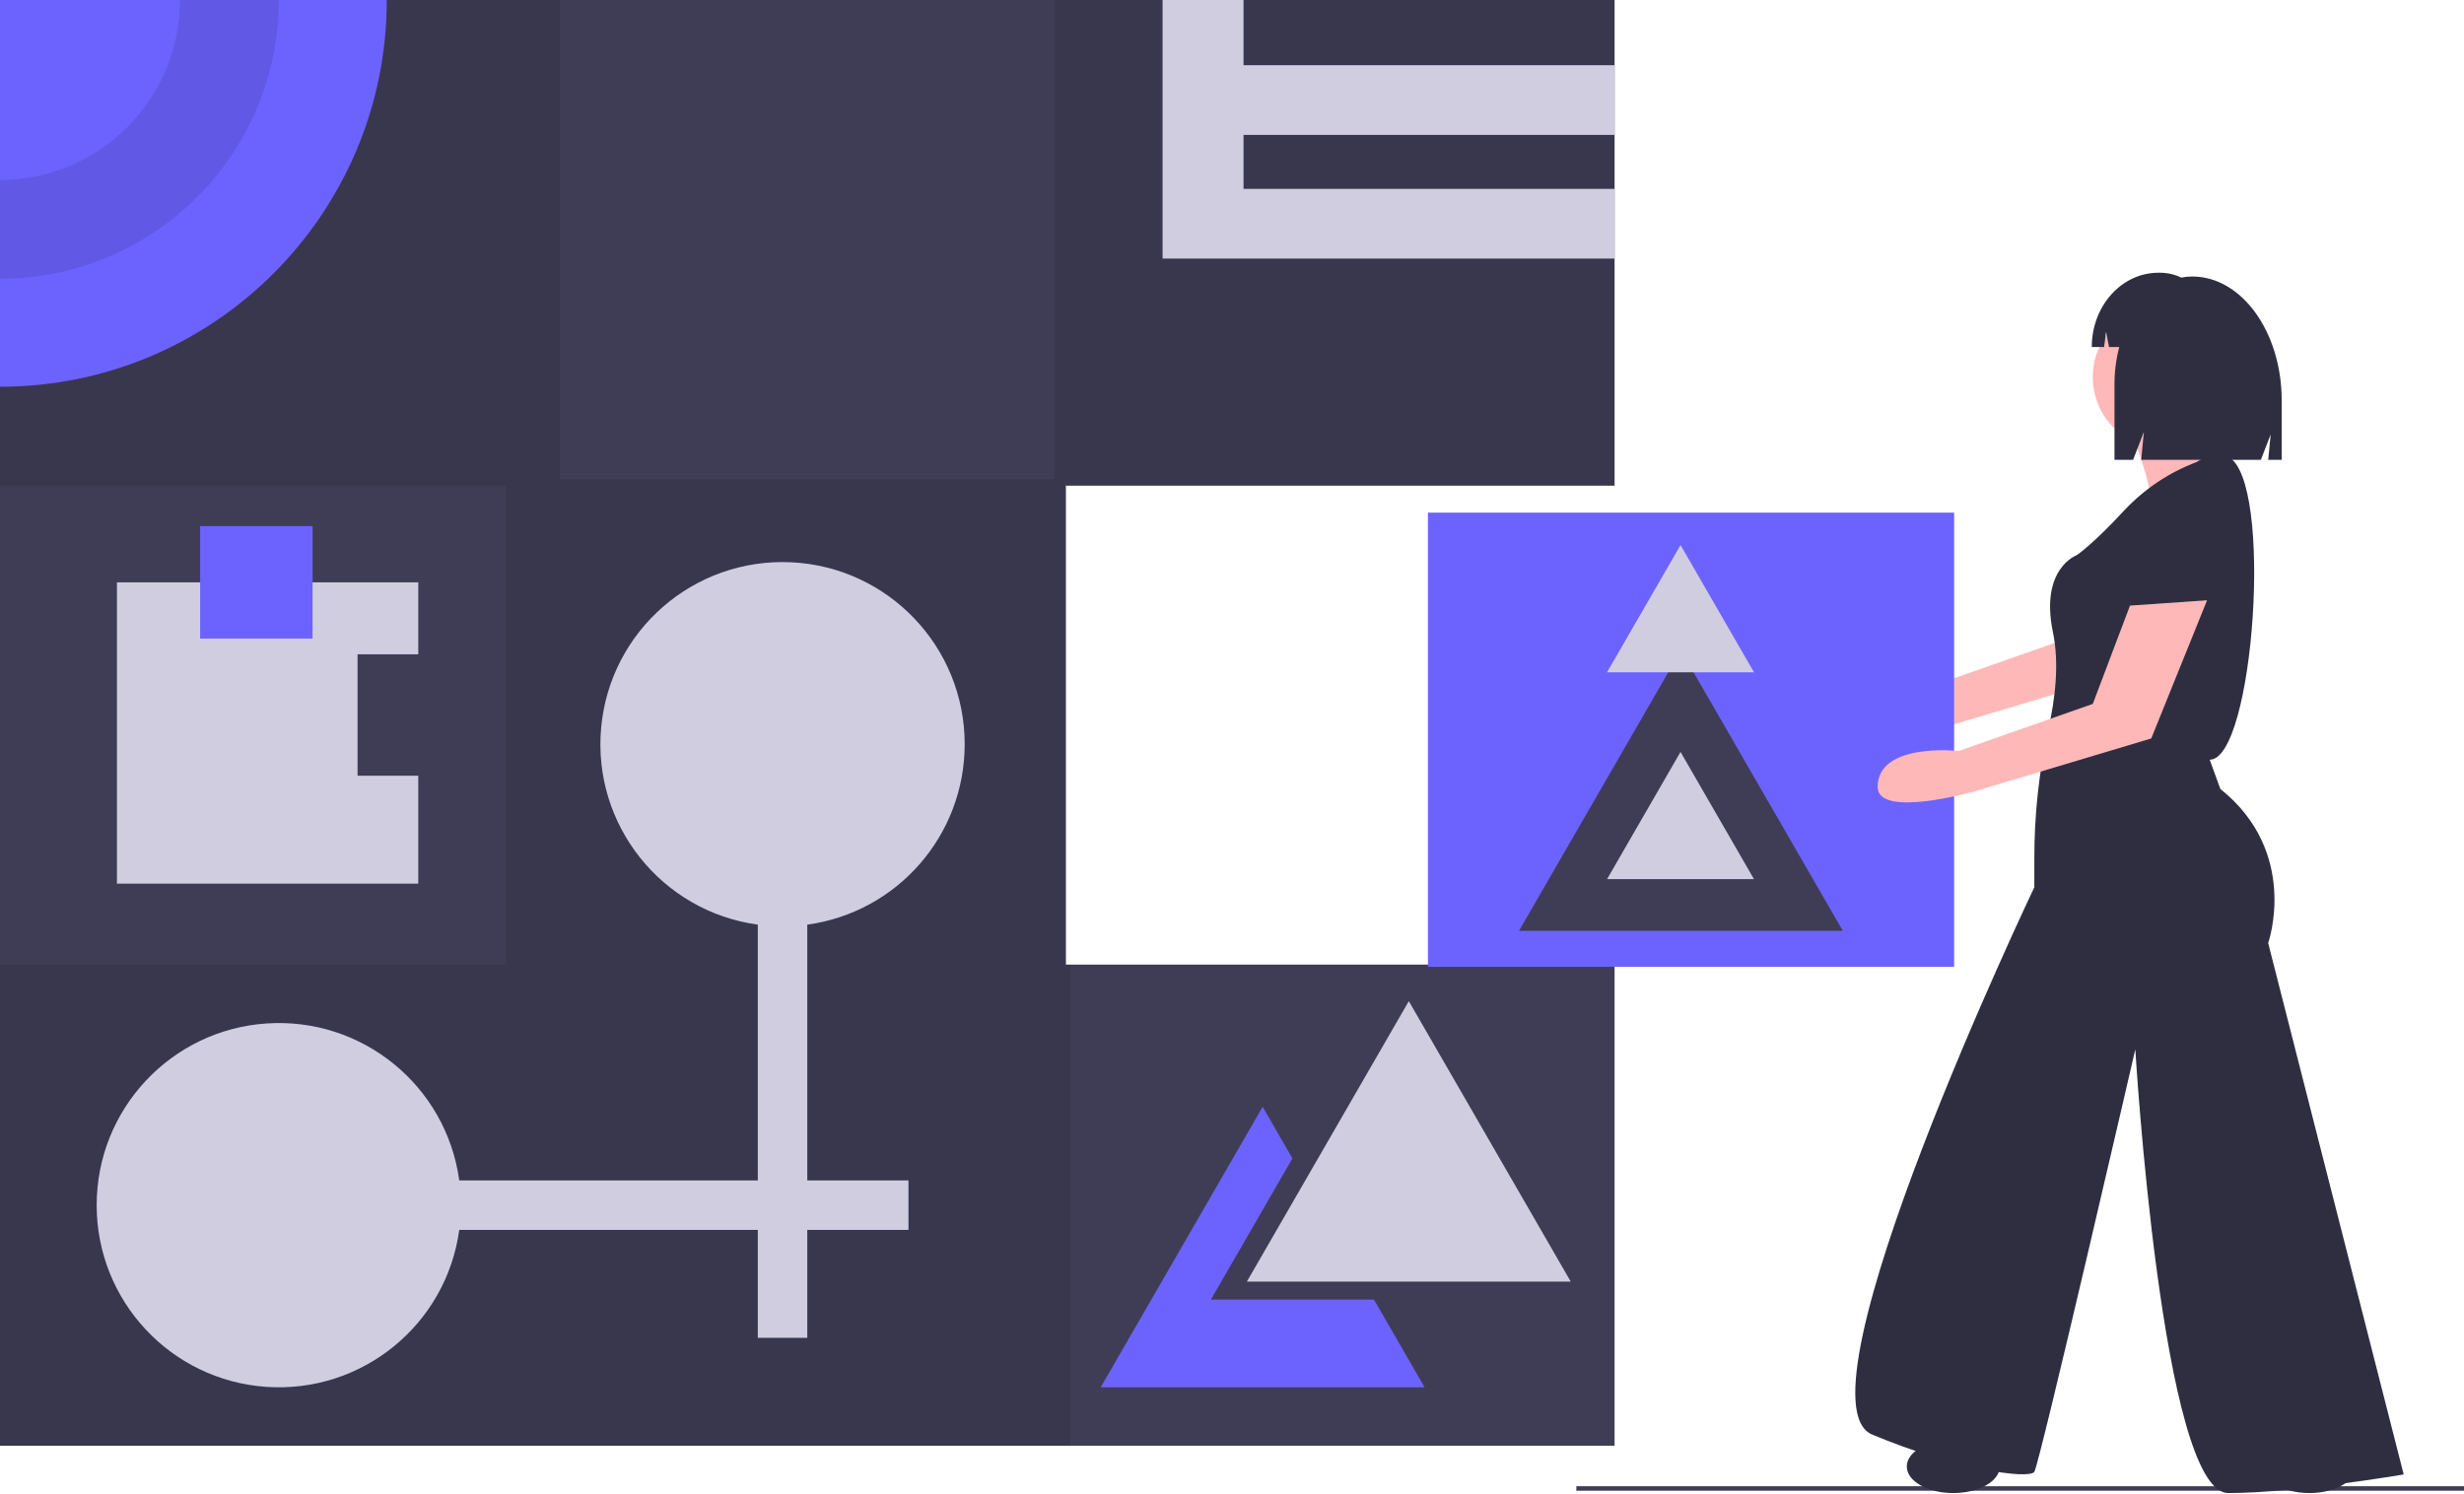
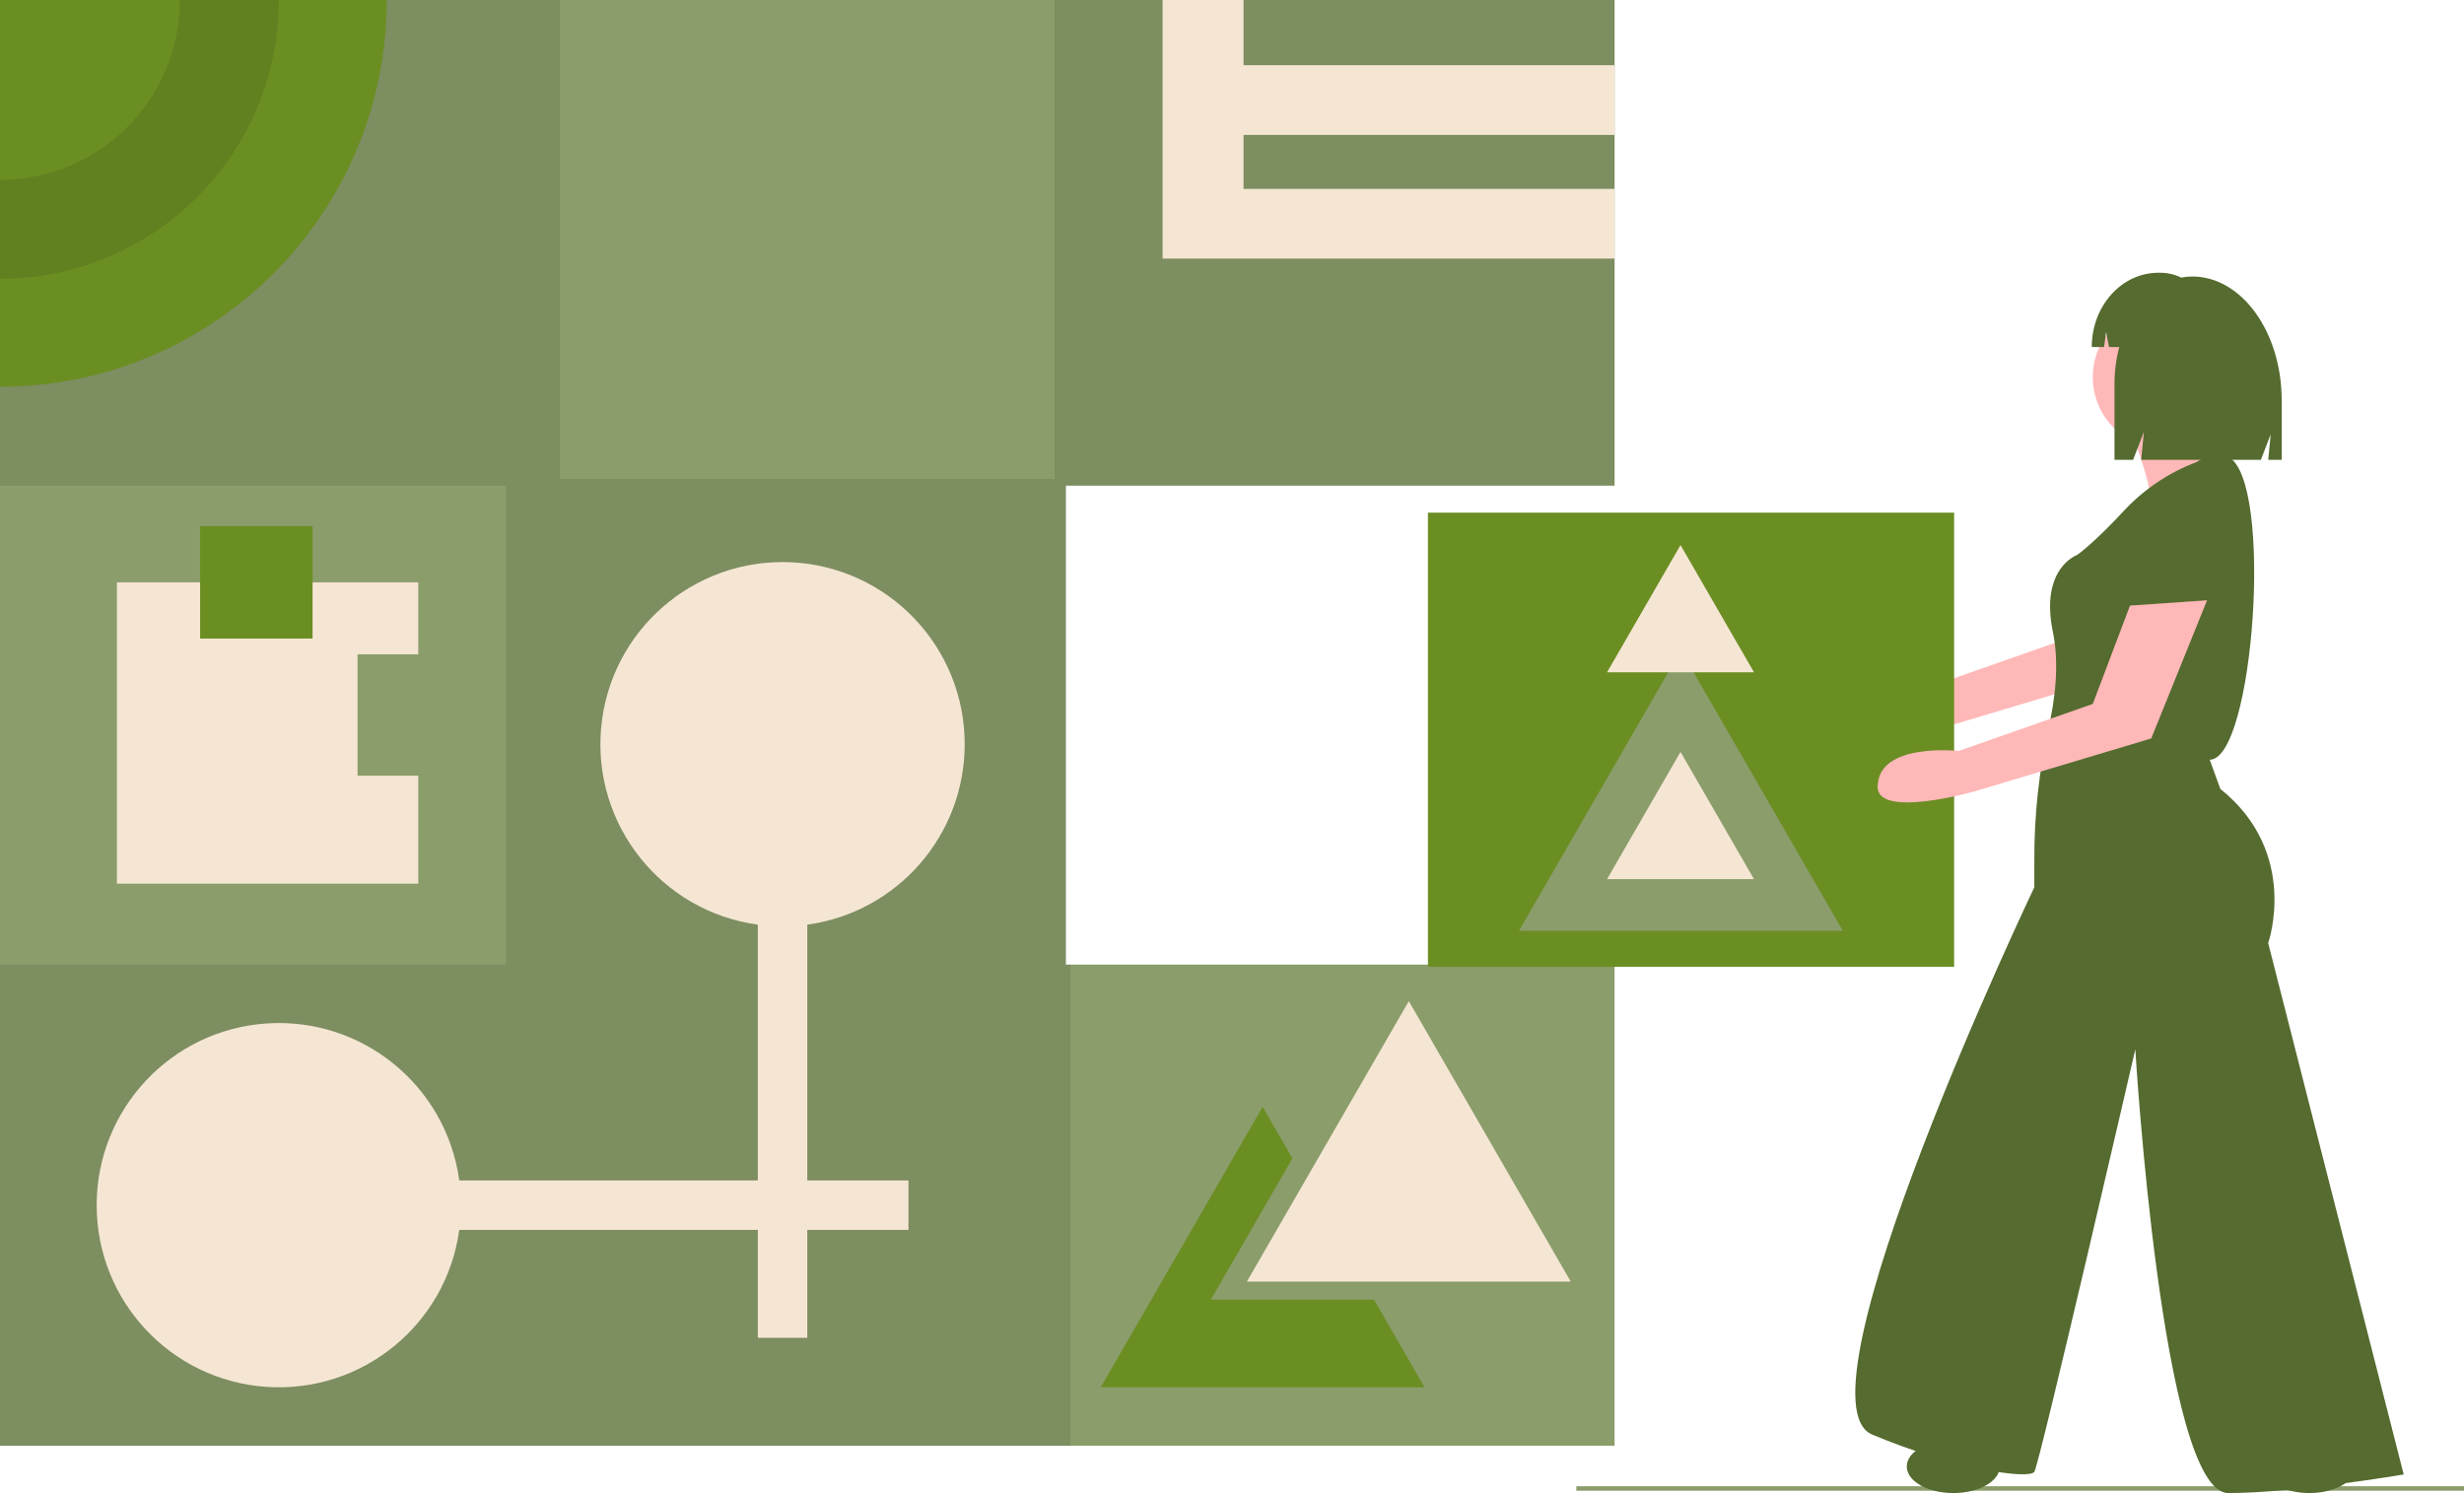
<svg xmlns="http://www.w3.org/2000/svg" id="a5860ba0-ef67-4914-ac96-07e2ebcccb4f" data-name="Layer 1" width="1095.74" height="664.034" viewBox="0 0 1095.74 664.034">
-   <rect x="701" y="661" width="394.74" height="2" fill="#3f3d56" />
-   <polygon points="474 429 474 216 718 216 718 0 0 0 0 643 718 643 718 429 474 429" fill="#3f3d56" />
+   <rect x="701" y="661" width="394.74" height="2" fill="#8b9d6b" />
+   <polygon points="474 429 474 216 718 216 718 0 0 0 0 643 718 643 718 429 474 429" fill="#8b9d6b" />
  <polygon points="718 216 718 0 469 0 469 213 249 213 249 0 0 0 0 216 225 216 225 429 0 429 0 643 476 643 476 429 474 429 474 216 718 216" opacity="0.1" />
-   <path d="M224.13,117.983a172.004,172.004,0,0,1-172,172v-172Z" transform="translate(-52.12988 -117.9828)" fill="#6c63ff" />
+   <path d="M224.13,117.983a172.004,172.004,0,0,1-172,172v-172Z" transform="translate(-52.12988 -117.9828)" fill="#6B8E23" />
  <path d="M132.13,117.983a80.004,80.004,0,0,1-80,80v44a124.004,124.004,0,0,0,124-124Z" transform="translate(-52.12988 -117.9828)" opacity="0.1" />
-   <polygon points="718 60 718 29 553 29 553 0 517 0 517 29 517 60 517 84 517 115 553 115 718 115 718 84 553 84 553 60 718 60" fill="#d0cde1" />
-   <path d="M481.13,448.983a81,81,0,1,0-92,80.236V642.983H256.366a81,81,0,1,0,0,22H389.13v48h22v-48h45v-22h-45V529.219A81,81,0,0,0,481.13,448.983Z" transform="translate(-52.12988 -117.9828)" fill="#d0cde1" />
-   <polygon points="626.5 445.263 662.508 507.631 698.517 570 626.5 570 554.483 570 590.492 507.631 626.5 445.263" fill="#d0cde1" />
-   <polygon points="610.5 578 538.483 578 574.492 515.631 574.742 515.198 561.5 492.263 525.492 554.631 489.483 617 561.5 617 633.517 617 611 578 610.5 578" fill="#6c63ff" />
-   <polygon points="159 345 159 291 186 291 186 259 52 259 52 393 186 393 186 345 159 345" fill="#d0cde1" />
-   <rect x="89" y="234" width="50" height="50" fill="#6c63ff" />
+   <polygon points="718 60 718 29 553 29 553 0 517 0 517 29 517 60 517 84 517 115 553 115 718 115 718 84 553 84 553 60 718 60" fill="#f5e6d3" />
+   <path d="M481.13,448.983a81,81,0,1,0-92,80.236V642.983H256.366a81,81,0,1,0,0,22H389.13v48h22v-48h45v-22h-45V529.219A81,81,0,0,0,481.13,448.983Z" transform="translate(-52.12988 -117.9828)" fill="#f5e6d3" />
+   <polygon points="626.5 445.263 662.508 507.631 698.517 570 626.5 570 554.483 570 590.492 507.631 626.5 445.263" fill="#f5e6d3" />
+   <polygon points="610.5 578 538.483 578 574.492 515.631 574.742 515.198 561.5 492.263 525.492 554.631 489.483 617 561.5 617 633.517 617 611 578 610.5 578" fill="#6B8E23" />
+   <polygon points="159 345 159 291 186 291 186 259 52 259 52 393 186 393 186 345 159 345" fill="#f5e6d3" />
+   <rect x="89" y="234" width="50" height="50" fill="#6B8E23" />
  <path d="M989.162,357.832,972.618,401.555l-59.664,20.935s-36-4-36,16c0,14.181,43,2,43,2l78.662-23.573,24.816-61.449Z" transform="translate(-52.12988 -117.9828)" fill="#ffb8b8" />
-   <rect x="635" y="228" width="234" height="202" fill="#6c63ff" />
-   <polygon points="747.5 289.263 783.508 351.631 819.517 414 747.5 414 675.483 414 711.492 351.631 747.5 289.263" fill="#3f3d56" />
-   <polygon points="747.331 334.415 763.665 362.708 780 391 747.331 391 714.661 391 730.996 362.708 747.331 334.415" fill="#d0cde1" />
-   <polygon points="747.331 242.415 763.665 270.708 780 299 747.331 299 714.661 299 730.996 270.708 747.331 242.415" fill="#d0cde1" />
-   <path d="M1024.154,329.42s-16.544-2.363-24.816,28.361-10.635,33.088-10.635,33.088,48.45,7.09,49.632,4.727S1048.97,336.511,1024.154,329.42Z" transform="translate(-52.12988 -117.9828)" fill="#2f2e41" />
+   <rect x="635" y="228" width="234" height="202" fill="#6B8E23" />
+   <polygon points="747.5 289.263 783.508 351.631 819.517 414 747.5 414 675.483 414 711.492 351.631 747.5 289.263" fill="#8b9d6b" />
+   <polygon points="747.331 334.415 763.665 362.708 780 391 747.331 391 714.661 391 730.996 362.708 747.331 334.415" fill="#f5e6d3" />
+   <polygon points="747.331 242.415 763.665 270.708 780 299 747.331 299 714.661 299 730.996 270.708 747.331 242.415" fill="#f5e6d3" />
+   <path d="M1024.154,329.42s-16.544-2.363-24.816,28.361-10.635,33.088-10.635,33.088,48.45,7.09,49.632,4.727S1048.97,336.511,1024.154,329.42Z" transform="translate(-52.12988 -117.9828)" fill="#556B2F" />
  <circle cx="962.57" cy="167.714" r="31.906" fill="#ffb8b8" />
  <path d="M1000.52,311.695s10.635,27.179,7.09,30.725,43.723,8.272,43.723,8.272,3.545-17.726-10.635-28.361c0,0-5.909-17.726-4.727-21.271S1000.52,311.695,1000.52,311.695Z" transform="translate(-52.12988 -117.9828)" fill="#ffb8b8" />
-   <path d="M1028.881,323.512a85.216,85.216,0,0,0-31.906,21.271c-14.181,15.362-21.271,20.089-21.271,20.089s-16.544,5.909-10.635,34.27c2.954,14.181.886,30.134-1.92,42.542a265.822,265.822,0,0,0-6.352,58.656v12.247s-108.718,228.071-72.085,243.433,69.721,20.089,72.085,16.544,44.905-187.893,44.905-187.893,11.817,197.346,41.36,197.346,77.993-8.272,77.993-8.272l-60.267-236.343s14.181-40.178-21.271-68.539l-4.727-12.999c19.604.01,28.566-124.07,8.272-134.715C1043.061,321.148,1038.334,317.603,1028.881,323.512Z" transform="translate(-52.12988 -117.9828)" fill="#2f2e41" />
+   <path d="M1028.881,323.512a85.216,85.216,0,0,0-31.906,21.271c-14.181,15.362-21.271,20.089-21.271,20.089s-16.544,5.909-10.635,34.27c2.954,14.181.886,30.134-1.92,42.542a265.822,265.822,0,0,0-6.352,58.656v12.247s-108.718,228.071-72.085,243.433,69.721,20.089,72.085,16.544,44.905-187.893,44.905-187.893,11.817,197.346,41.36,197.346,77.993-8.272,77.993-8.272l-60.267-236.343s14.181-40.178-21.271-68.539l-4.727-12.999c19.604.01,28.566-124.07,8.272-134.715C1043.061,321.148,1038.334,317.603,1028.881,323.512Z" transform="translate(-52.12988 -117.9828)" fill="#556B2F" />
  <path d="M999.338,387.324l-16.544,43.723-59.664,20.935s-36-4-36,16c0,14.181,43,2,43,2l78.662-23.573,24.816-61.449Z" transform="translate(-52.12988 -117.9828)" fill="#ffb8b8" />
-   <ellipse cx="868.624" cy="652.217" rx="20.68" ry="11.817" fill="#2f2e41" />
-   <ellipse cx="1026.974" cy="652.217" rx="20.68" ry="11.817" fill="#2f2e41" />
-   <path d="M1027.017,240.954h-0a25.341,25.341,0,0,0-4.893.487,21.442,21.442,0,0,0-9.34-2.153h-.848c-16.345,0-29.595,14.79-29.595,33.035v0h5.477l.885-6.732L990,272.323h4.562a64.576,64.576,0,0,0-2.119,16.55v33.624h8.28l4.794-12.458-1.198,12.458h53.223l4.358-11.325-1.09,11.325h5.992V296.096C1066.803,265.642,1048.99,240.954,1027.017,240.954Z" transform="translate(-52.12988 -117.9828)" fill="#2f2e41" />
+   <ellipse cx="868.624" cy="652.217" rx="20.68" ry="11.817" fill="#556B2F" />
+   <ellipse cx="1026.974" cy="652.217" rx="20.68" ry="11.817" fill="#556B2F" />
+   <path d="M1027.017,240.954h-0a25.341,25.341,0,0,0-4.893.487,21.442,21.442,0,0,0-9.34-2.153h-.848c-16.345,0-29.595,14.79-29.595,33.035v0h5.477l.885-6.732L990,272.323h4.562a64.576,64.576,0,0,0-2.119,16.55v33.624h8.28l4.794-12.458-1.198,12.458h53.223l4.358-11.325-1.09,11.325h5.992V296.096C1066.803,265.642,1048.99,240.954,1027.017,240.954Z" transform="translate(-52.12988 -117.9828)" fill="#556B2F" />
</svg>
